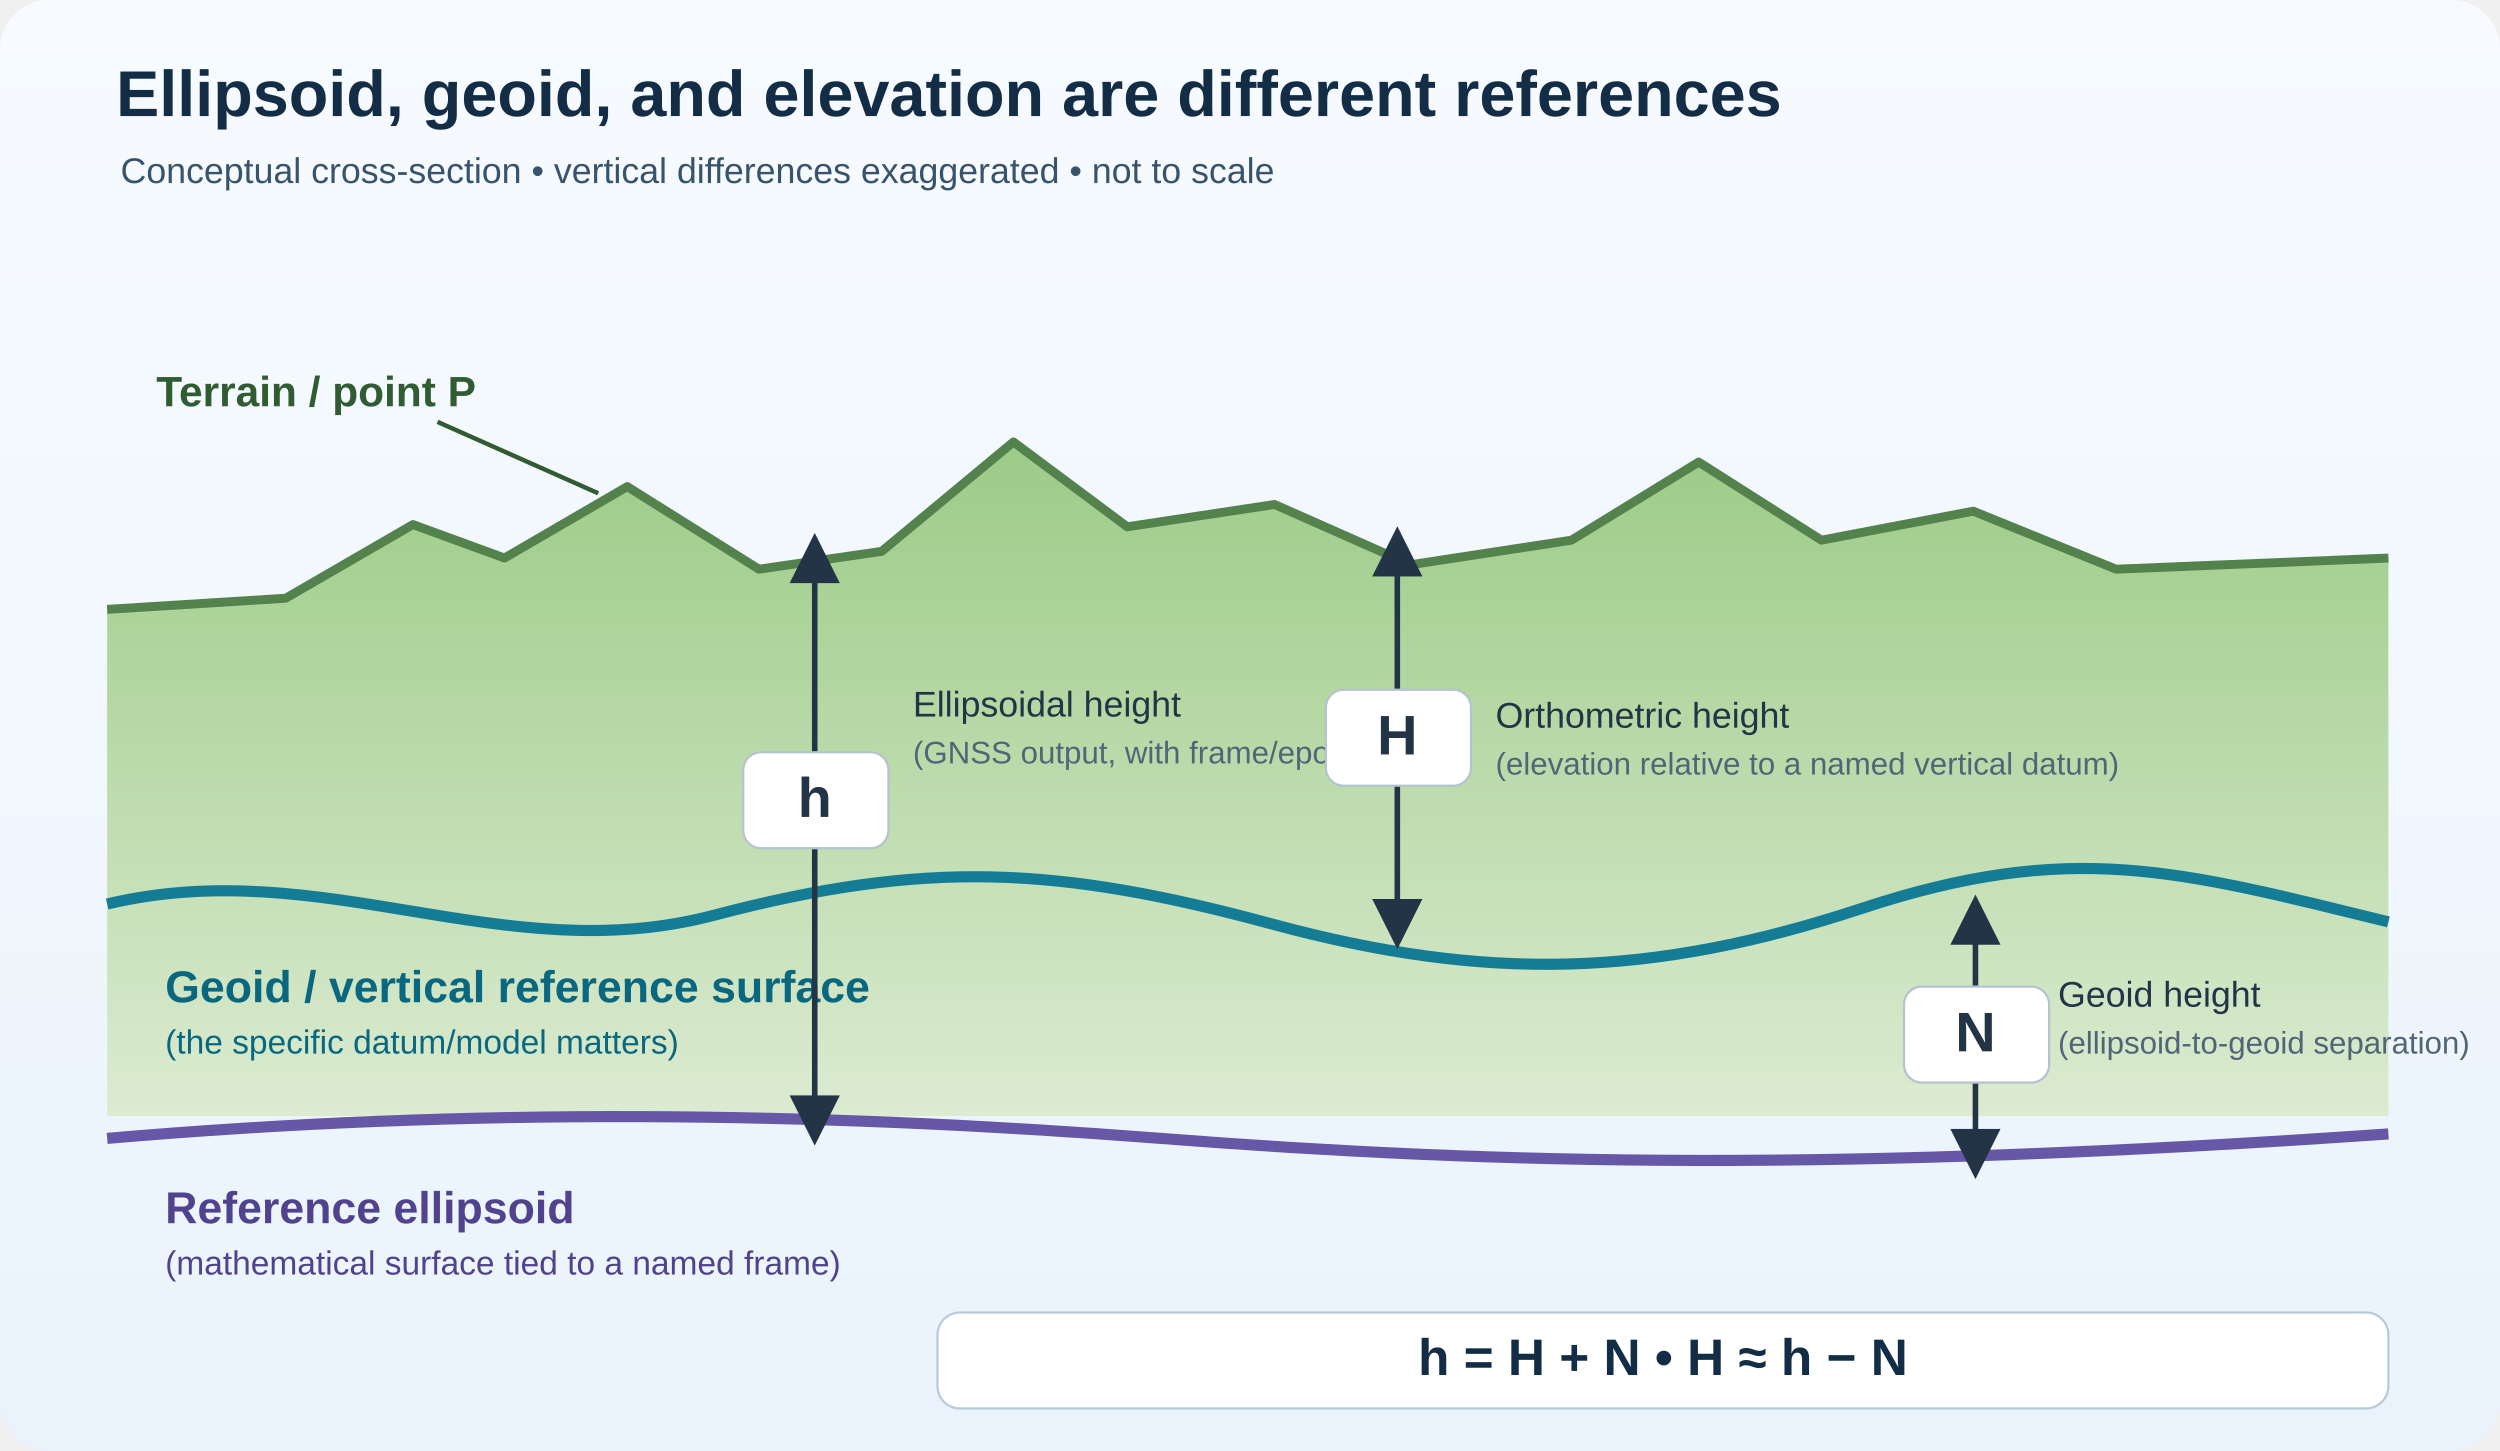
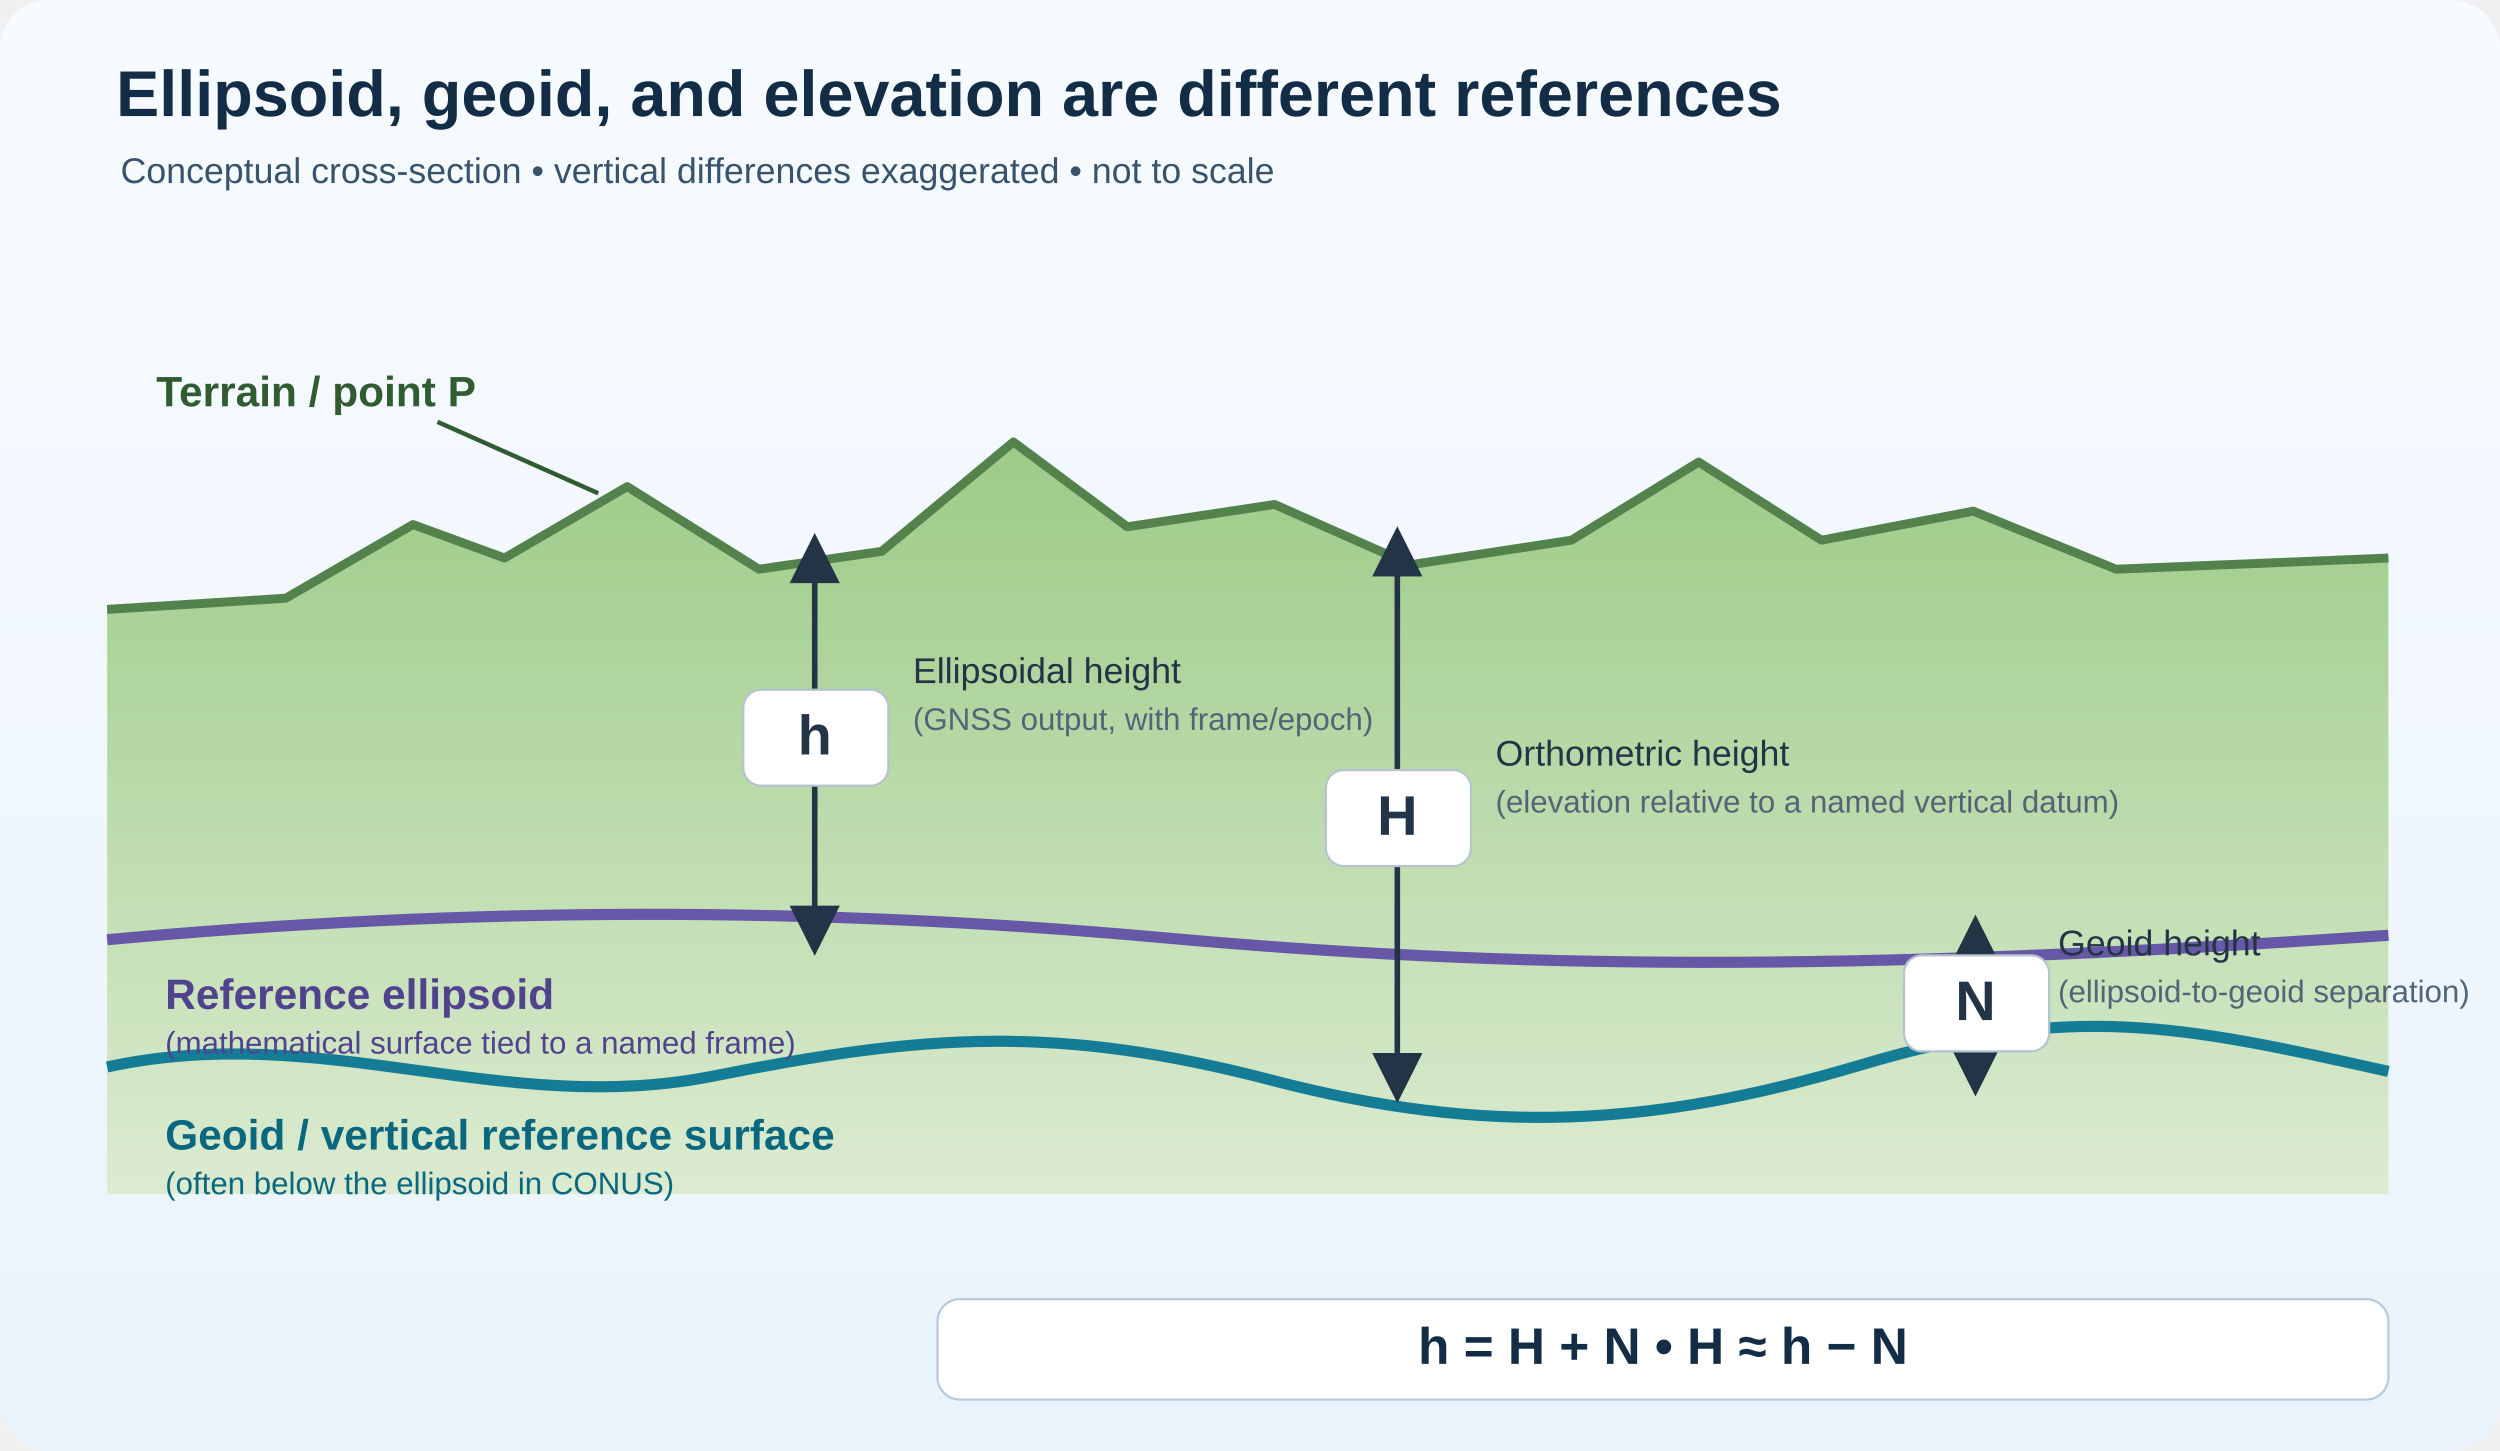
<svg xmlns="http://www.w3.org/2000/svg" width="1120" height="650" viewBox="0 0 1120 650" role="img" aria-labelledby="title desc">
  <defs>
    <marker id="arrow" markerWidth="9" markerHeight="9" refX="4.5" refY="4.5" orient="auto-start-reverse">
      <path d="M0,0 L9,4.5 L0,9 z" fill="#243447" />
    </marker>
    <linearGradient id="sky" x1="0" y1="0" x2="0" y2="1">
      <stop offset="0" stop-color="#f7fbff" />
      <stop offset="1" stop-color="#eaf3fb" />
    </linearGradient>
    <linearGradient id="terrainFill" x1="0" y1="0" x2="0" y2="1">
      <stop offset="0" stop-color="#9ccb87" />
      <stop offset="1" stop-color="#dcebd1" />
    </linearGradient>
  </defs>
  <rect width="1120" height="650" rx="22" fill="url(#sky)" />
  <text x="52" y="52" font-family="Arial, Helvetica, sans-serif" font-size="29" font-weight="700" fill="#132d46">Ellipsoid, geoid, and elevation are different references</text>
  <text x="54" y="82" font-family="Arial, Helvetica, sans-serif" font-size="16" fill="#38536b">Conceptual cross-section • vertical differences exaggerated • not to scale</text>
-   <path d="M48 273 L128 268 L185 235 L226 250 L281 218 L340 255 L395 247 L454 198 L505 236 L571 226 L632 253 L704 242 L761 207 L816 242 L884 229 L948 255 L1070 250 L1070 500 L48 500 Z" fill="url(#terrainFill)" />
+   <path d="M48 273 L128 268 L185 235 L226 250 L281 218 L340 255 L395 247 L454 198 L505 236 L571 226 L632 253 L704 242 L761 207 L816 242 L884 229 L948 255 L1070 250 L1070 535 L48 535 Z" fill="url(#terrainFill)" />
  <path d="M48 273 L128 268 L185 235 L226 250 L281 218 L340 255 L395 247 L454 198 L505 236 L571 226 L632 253 L704 242 L761 207 L816 242 L884 229 L948 255 L1070 250" fill="none" stroke="#53824d" stroke-width="4" stroke-linejoin="round" />
  <text x="70" y="182" font-family="Arial, Helvetica, sans-serif" font-size="19" font-weight="700" fill="#315b31">Terrain / point P</text>
  <path d="M196 189 L268 221" fill="none" stroke="#315b31" stroke-width="2" />
-   <path d="M48 405 C145 382 225 435 320 410 S474 388 570 414 S740 438 834 407 S976 390 1070 413" fill="none" stroke="#147d95" stroke-width="5" />
-   <text x="74" y="449" font-family="Arial, Helvetica, sans-serif" font-size="20" font-weight="700" fill="#09677f">Geoid / vertical reference surface</text>
-   <text x="74" y="472" font-family="Arial, Helvetica, sans-serif" font-size="15" fill="#09677f">(the specific datum/model matters)</text>
-   <path d="M48 510 C210 496 365 498 520 510 S825 525 1070 508" fill="none" stroke="#6757a7" stroke-width="5" />
-   <text x="74" y="548" font-family="Arial, Helvetica, sans-serif" font-size="20" font-weight="700" fill="#51428e">Reference ellipsoid</text>
-   <text x="74" y="571" font-family="Arial, Helvetica, sans-serif" font-size="15" fill="#51428e">(mathematical surface tied to a named frame)</text>
-   <line x1="365" y1="250" x2="365" y2="502" stroke="#243447" stroke-width="2.5" marker-start="url(#arrow)" marker-end="url(#arrow)" />
-   <rect x="333" y="337" width="65" height="43" rx="8" fill="#fff" stroke="#b5c3cf" />
-   <text x="365" y="366" font-family="Arial, Helvetica, sans-serif" font-size="25" font-weight="700" text-anchor="middle" fill="#243447">h</text>
-   <text x="409" y="321" font-family="Arial, Helvetica, sans-serif" font-size="16" fill="#243447">Ellipsoidal height</text>
-   <text x="409" y="342" font-family="Arial, Helvetica, sans-serif" font-size="14" fill="#526577">(GNSS output, with frame/epoch)</text>
-   <line x1="626" y1="247" x2="626" y2="414" stroke="#243447" stroke-width="2.5" marker-start="url(#arrow)" marker-end="url(#arrow)" />
-   <rect x="594" y="309" width="65" height="43" rx="8" fill="#fff" stroke="#b5c3cf" />
-   <text x="626" y="338" font-family="Arial, Helvetica, sans-serif" font-size="25" font-weight="700" text-anchor="middle" fill="#243447">H</text>
-   <text x="670" y="326" font-family="Arial, Helvetica, sans-serif" font-size="16" fill="#243447">Orthometric height</text>
-   <text x="670" y="347" font-family="Arial, Helvetica, sans-serif" font-size="14" fill="#526577">(elevation relative to a named vertical datum)</text>
-   <line x1="885" y1="412" x2="885" y2="517" stroke="#243447" stroke-width="2.5" marker-start="url(#arrow)" marker-end="url(#arrow)" />
-   <rect x="853" y="442" width="65" height="43" rx="8" fill="#fff" stroke="#b5c3cf" />
-   <text x="885" y="471" font-family="Arial, Helvetica, sans-serif" font-size="25" font-weight="700" text-anchor="middle" fill="#243447">N</text>
-   <text x="922" y="451" font-family="Arial, Helvetica, sans-serif" font-size="16" fill="#243447">Geoid height</text>
-   <text x="922" y="472" font-family="Arial, Helvetica, sans-serif" font-size="14" fill="#526577">(ellipsoid-to-geoid separation)</text>
-   <rect x="420" y="588" width="650" height="43" rx="10" fill="#ffffff" stroke="#b7cadb" />
-   <text x="745" y="616" font-family="Arial, Helvetica, sans-serif" font-size="23" font-weight="700" text-anchor="middle" fill="#132d46">h = H + N   •   H ≈ h − N</text>
+   <path d="M48 478 C145 457 225 501 320 482 S474 459 570 484 S740 505 834 477 S976 459 1070 480" fill="none" stroke="#147d95" stroke-width="5" />
+   <text x="74" y="515" font-family="Arial, Helvetica, sans-serif" font-size="19" font-weight="700" fill="#09677f">Geoid / vertical reference surface</text>
+   <text x="74" y="535" font-family="Arial, Helvetica, sans-serif" font-size="14" fill="#09677f">(often below the ellipsoid in CONUS)</text>
+   <path d="M48 421 C210 406 365 406 520 420 S825 436 1070 419" fill="none" stroke="#6757a7" stroke-width="5" />
+   <text x="74" y="452" font-family="Arial, Helvetica, sans-serif" font-size="19" font-weight="700" fill="#51428e">Reference ellipsoid</text>
+   <text x="74" y="472" font-family="Arial, Helvetica, sans-serif" font-size="14" fill="#51428e">(mathematical surface tied to a named frame)</text>
+   <line x1="365" y1="250" x2="365" y2="417" stroke="#243447" stroke-width="2.5" marker-start="url(#arrow)" marker-end="url(#arrow)" />
+   <rect x="333" y="309" width="65" height="43" rx="8" fill="#fff" stroke="#b5c3cf" />
+   <text x="365" y="338" font-family="Arial, Helvetica, sans-serif" font-size="25" font-weight="700" text-anchor="middle" fill="#243447">h</text>
+   <text x="409" y="306" font-family="Arial, Helvetica, sans-serif" font-size="16" fill="#243447">Ellipsoidal height</text>
+   <text x="409" y="327" font-family="Arial, Helvetica, sans-serif" font-size="14" fill="#526577">(GNSS output, with frame/epoch)</text>
+   <line x1="626" y1="247" x2="626" y2="483" stroke="#243447" stroke-width="2.5" marker-start="url(#arrow)" marker-end="url(#arrow)" />
+   <rect x="594" y="345" width="65" height="43" rx="8" fill="#fff" stroke="#b5c3cf" />
+   <text x="626" y="374" font-family="Arial, Helvetica, sans-serif" font-size="25" font-weight="700" text-anchor="middle" fill="#243447">H</text>
+   <text x="670" y="343" font-family="Arial, Helvetica, sans-serif" font-size="16" fill="#243447">Orthometric height</text>
+   <text x="670" y="364" font-family="Arial, Helvetica, sans-serif" font-size="14" fill="#526577">(elevation relative to a named vertical datum)</text>
+   <line x1="885" y1="421" x2="885" y2="480" stroke="#243447" stroke-width="2.5" marker-start="url(#arrow)" marker-end="url(#arrow)" />
+   <rect x="853" y="428" width="65" height="43" rx="8" fill="#fff" stroke="#b5c3cf" />
+   <text x="885" y="457" font-family="Arial, Helvetica, sans-serif" font-size="25" font-weight="700" text-anchor="middle" fill="#243447">N</text>
+   <text x="922" y="428" font-family="Arial, Helvetica, sans-serif" font-size="16" fill="#243447">Geoid height</text>
+   <text x="922" y="449" font-family="Arial, Helvetica, sans-serif" font-size="14" fill="#526577">(ellipsoid-to-geoid separation)</text>
+   <rect x="420" y="582" width="650" height="45" rx="10" fill="#ffffff" stroke="#b7cadb" />
+   <text x="745" y="611" font-family="Arial, Helvetica, sans-serif" font-size="23" font-weight="700" text-anchor="middle" fill="#132d46">h = H + N   •   H ≈ h − N</text>
</svg>
